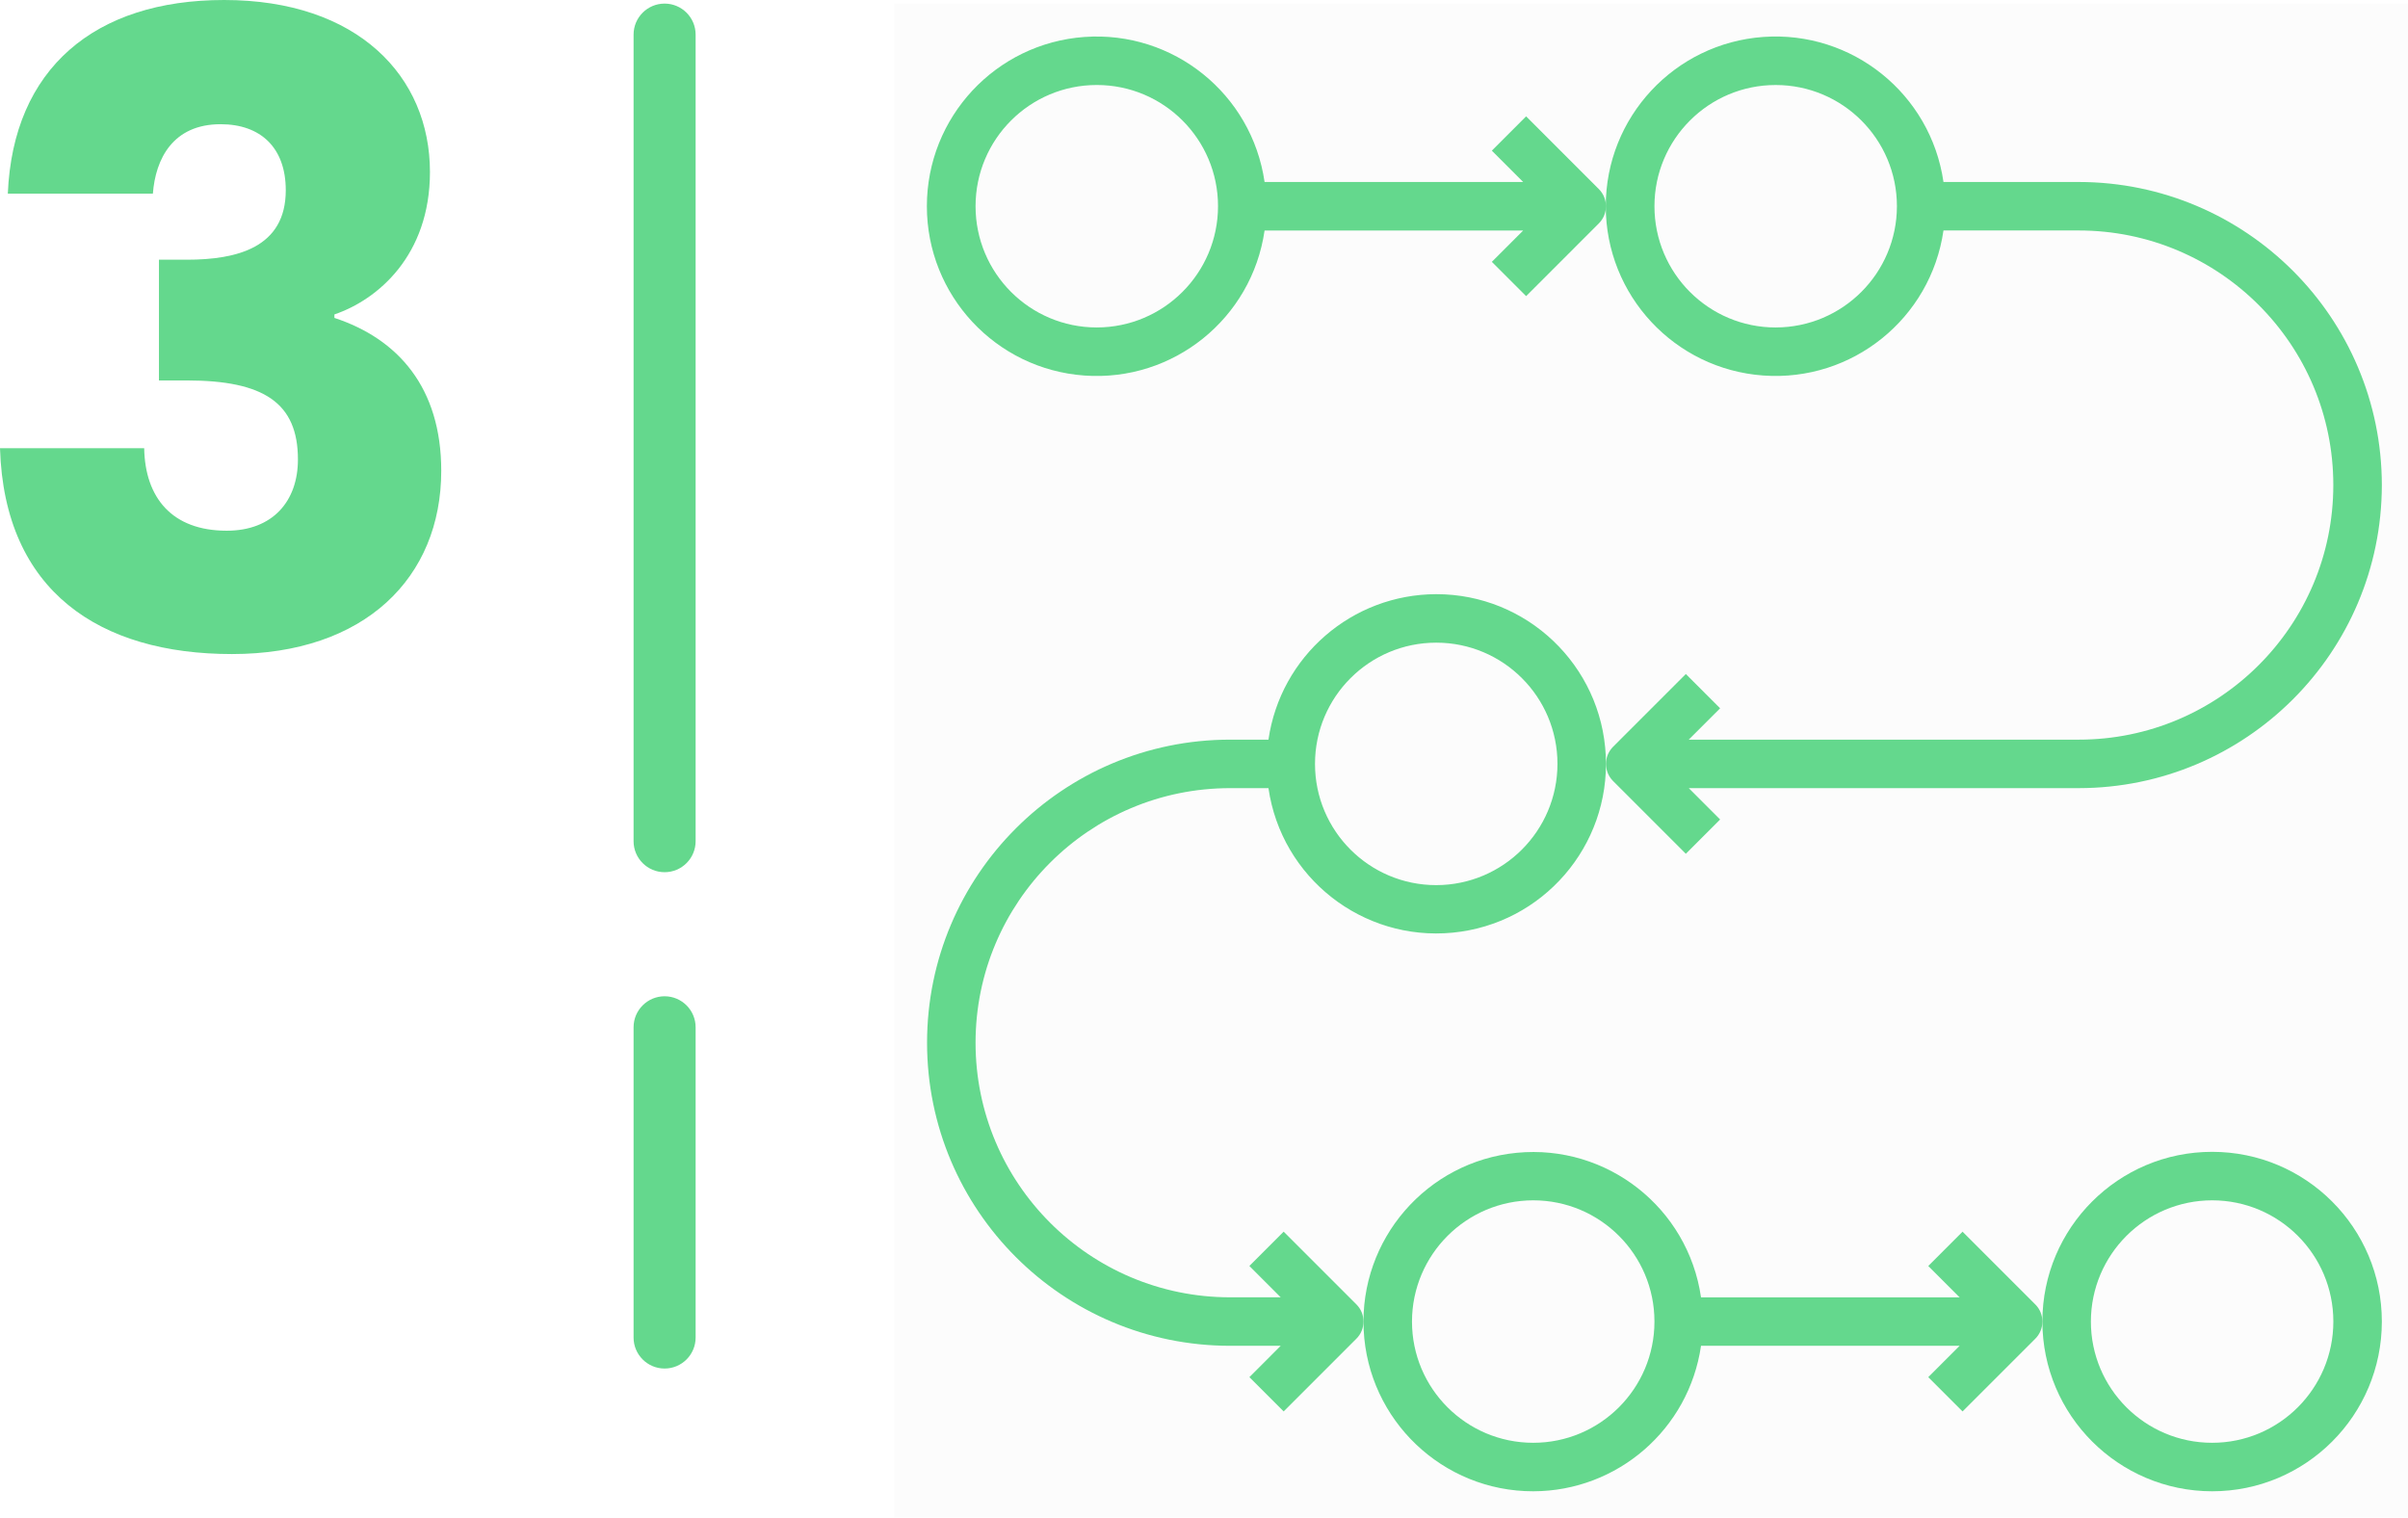
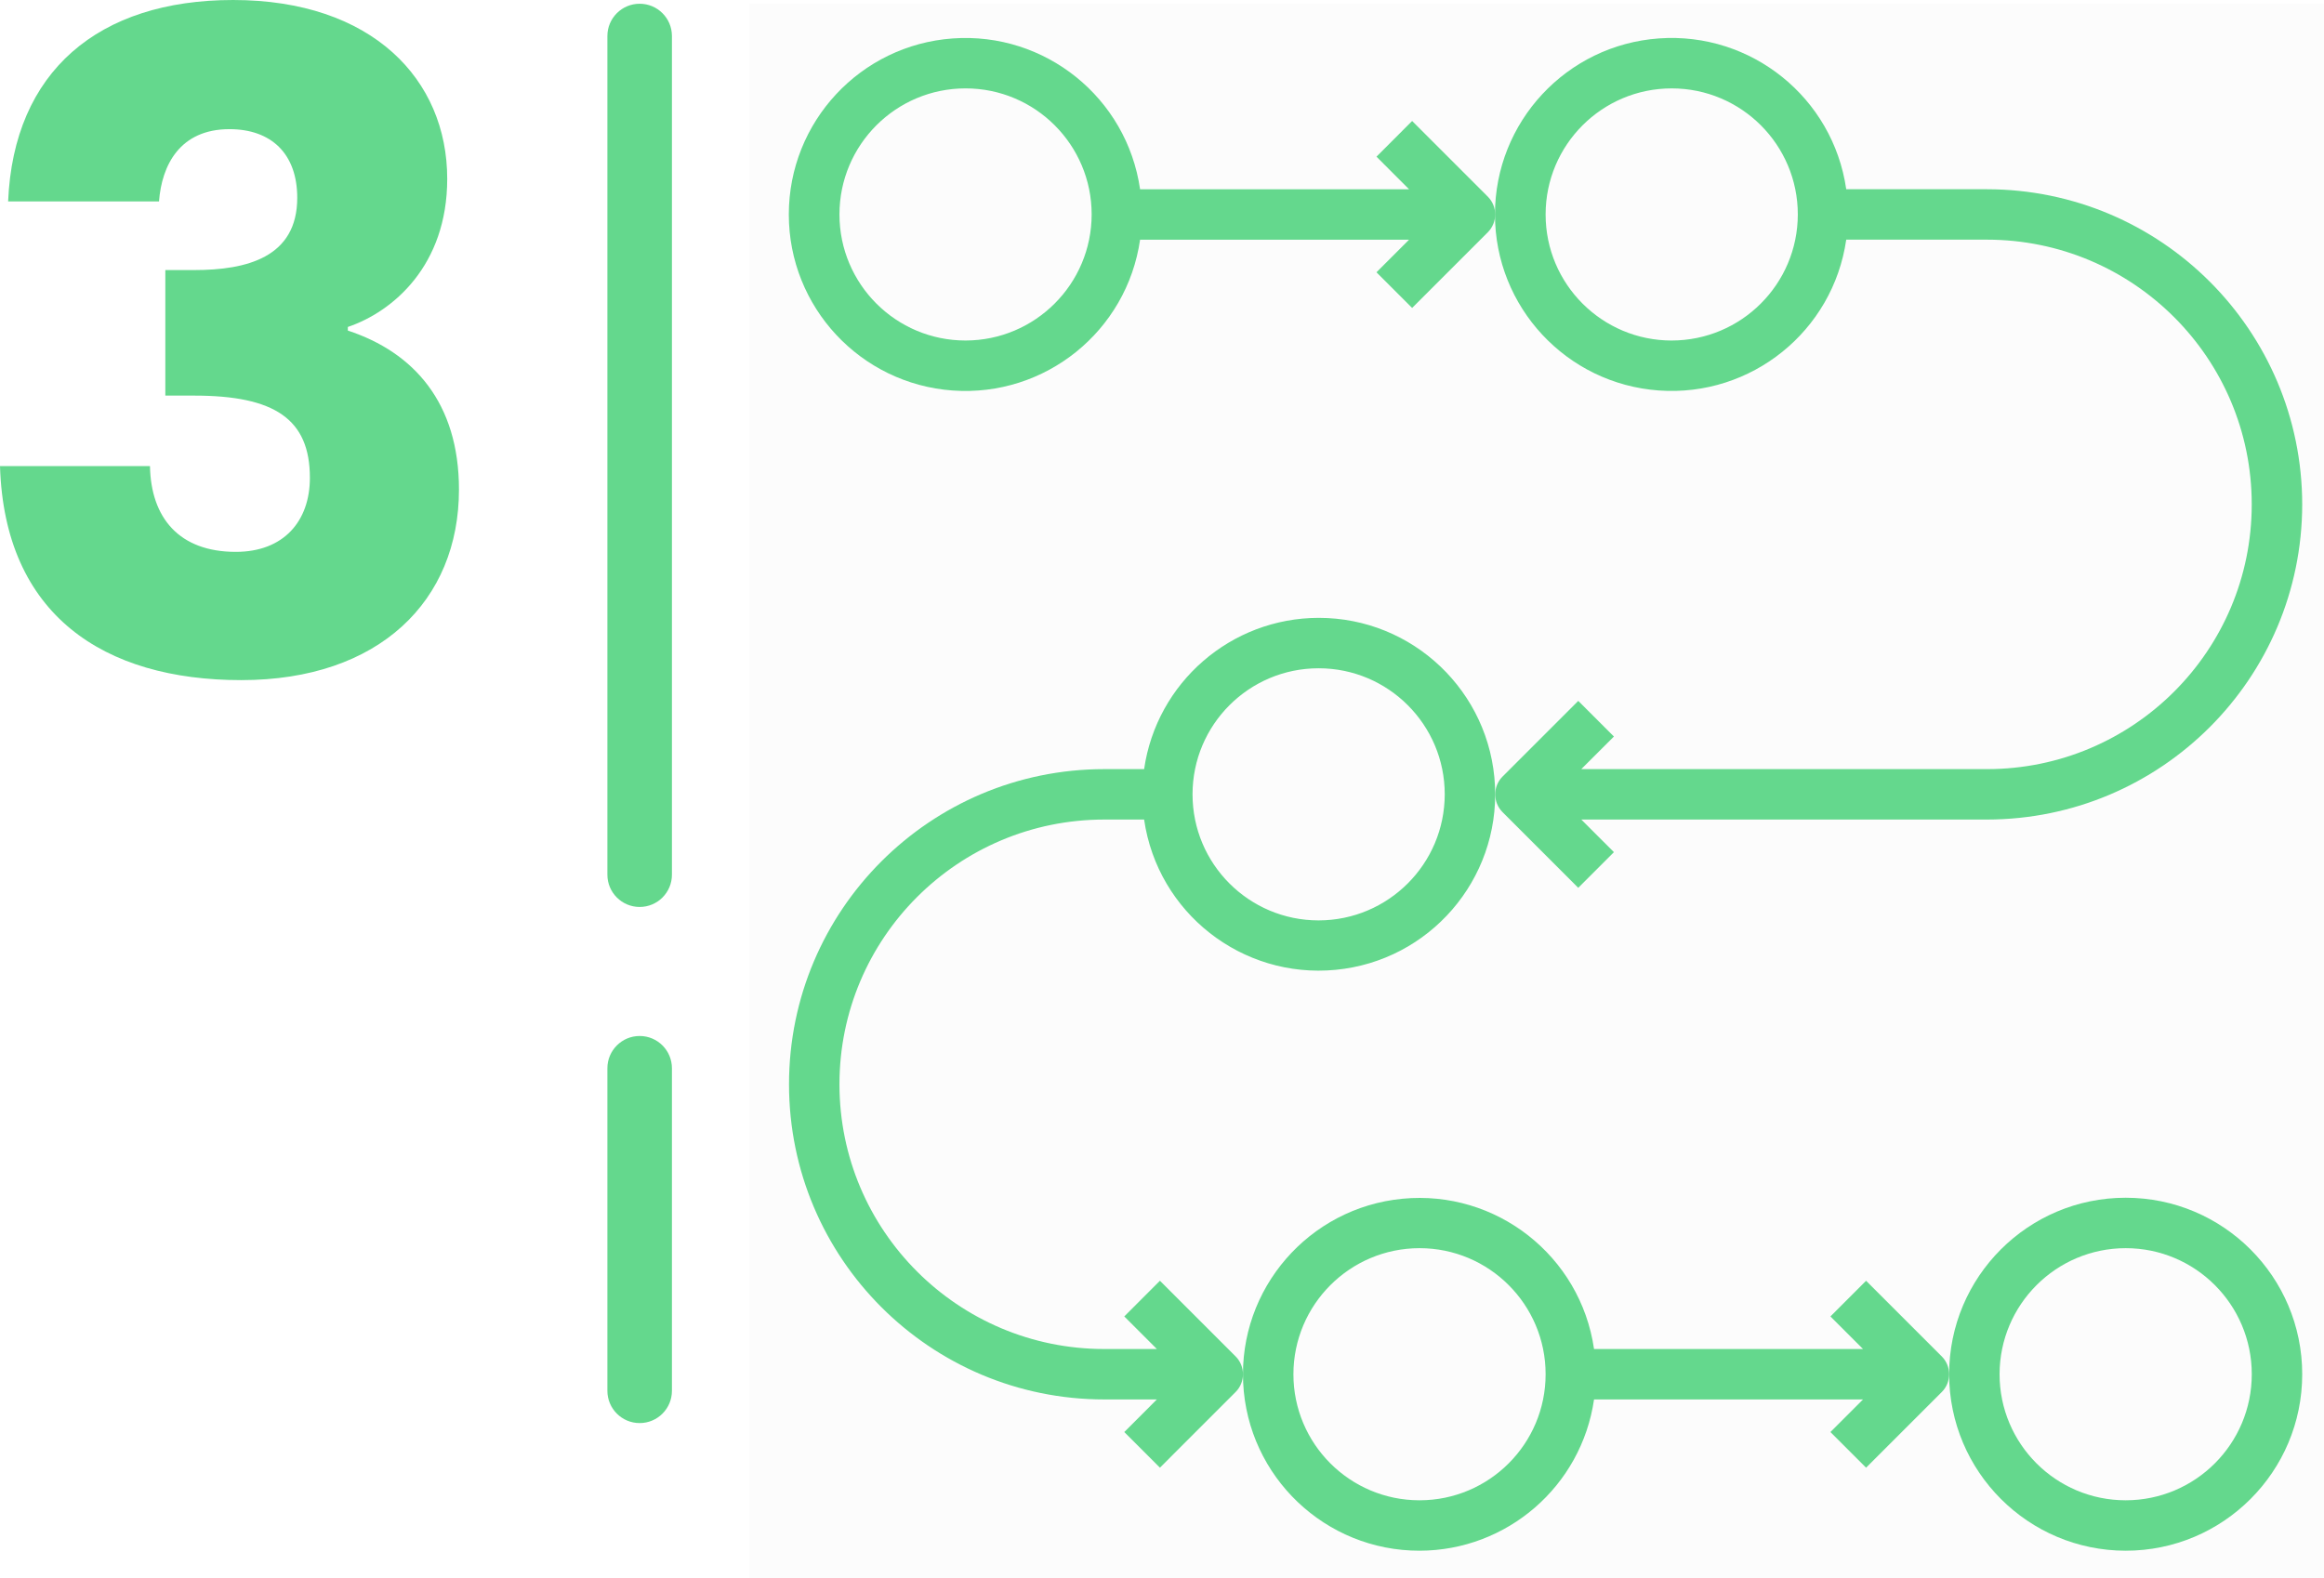
- <svg xmlns="http://www.w3.org/2000/svg" width="194.06" height="122.29">
+ <svg xmlns="http://www.w3.org/2000/svg" viewBox="0 0 180.06 122.29">
  <g id="Groupe_1789" data-name="Groupe 1789" transform="translate(-205.94 -2895.71)">
-     <g id="Groupe_1441" data-name="Groupe 1441" transform="translate(0 576)">
-       <rect id="Rectangle_138" data-name="Rectangle 138" width="5" height="70" rx="2.5" transform="translate(257 2320)" fill="#64d88d" />
-       <rect id="Rectangle_139" data-name="Rectangle 139" width="5" height="30" rx="2.5" transform="translate(257 2400)" fill="#64d88d" />
+     <g id="Groupe_1441" data-name="Groupe 1441" transform="translate(253.332 2896)">
+       <rect id="Rectangle_138" data-name="Rectangle 138" width="5" height="70" rx="2.5" transform="translate(-0.332)" fill="#64d88d" />
+       <rect id="Rectangle_139" data-name="Rectangle 139" width="5" height="30" rx="2.5" transform="translate(-0.332 80)" fill="#64d88d" />
    </g>
    <path id="Tracé_2101" data-name="Tracé 2101" d="M3.57,37.32H15.26c.21-2.8,1.61-5.6,5.46-5.6,3.22,0,5.25,1.89,5.25,5.32,0,4.62-3.92,5.6-7.98,5.6H15.75v9.73h2.24c6.23,0,8.96,1.82,8.96,6.37,0,3.36-2.03,5.74-5.74,5.74-4.41,0-6.58-2.66-6.65-6.65H2.94c.35,11.55,8.05,16.59,18.69,16.59,10.71,0,16.87-6.16,16.87-14.77,0-6.72-3.5-10.64-8.61-12.32v-.28c3.5-1.19,7.7-4.76,7.7-11.48,0-7.7-5.81-13.86-16.59-13.86C10.57,21.71,3.99,27.24,3.57,37.32Z" transform="translate(203 2874)" fill="#64d88d" />
-     <g id="Groupe_1672" data-name="Groupe 1672">
-       <rect id="Rectangle_230" data-name="Rectangle 230" width="122" height="122" transform="translate(278 2896)" fill="#fcfcfc" />
-       <g id="process" transform="translate(280.652 2898.652)">
+     <g id="Groupe_1672" data-name="Groupe 1672" transform="translate(264.42 2896)">
+       <rect id="Rectangle_230" data-name="Rectangle 230" width="122" height="122" transform="translate(-0.42)" fill="#fcfcfc" />
+       <g id="process" transform="translate(2.652 2.652)">
        <path id="Tracé_2223" data-name="Tracé 2223" d="M33.678,75.356A13.688,13.688,0,0,0,47.2,63.632H68.041l-2.526,2.526,2.763,2.763L74.14,63.06a1.953,1.953,0,0,0,0-2.763l-5.862-5.862L65.515,57.2l2.526,2.526H47.2A13.671,13.671,0,1,0,33.678,75.356Zm0-23.448a9.77,9.77,0,1,1-9.77,9.77A9.782,9.782,0,0,1,33.678,51.908Z" transform="translate(15.172 41.884)" fill="#64d88d" />
        <path id="Tracé_2224" data-name="Tracé 2224" d="M61.678,75.356A13.678,13.678,0,1,0,48,61.678,13.694,13.694,0,0,0,61.678,75.356Zm0-23.448a9.77,9.77,0,1,1-9.77,9.77A9.782,9.782,0,0,1,61.678,51.908Z" transform="translate(41.884 41.884)" fill="#64d88d" />
        <path id="Tracé_2225" data-name="Tracé 2225" d="M43.034,25A13.688,13.688,0,0,0,29.512,36.724H26.425a24.425,24.425,0,0,0,0,48.85H30.5L27.975,88.1l2.763,2.763L36.6,85a1.953,1.953,0,0,0,0-2.763l-5.862-5.862L27.975,79.14,30.5,81.666H26.425a20.517,20.517,0,0,1,0-41.034h3.087A13.671,13.671,0,1,0,43.034,25Zm0,23.448a9.77,9.77,0,1,1,9.77-9.77A9.782,9.782,0,0,1,43.034,48.448Z" transform="translate(-2 19.942)" fill="#64d88d" />
        <path id="Tracé_2226" data-name="Tracé 2226" d="M50.278,8.434,47.515,11.2l2.526,2.526H29.2a13.678,13.678,0,1,0,0,3.908H50.041l-2.526,2.526,2.763,2.763L56.14,17.06a1.953,1.953,0,0,0,0-2.763Zm-34.6,17.014a9.77,9.77,0,1,1,9.77-9.77A9.782,9.782,0,0,1,15.678,25.448Z" transform="translate(-2 -2)" fill="#64d88d" />
        <path id="Tracé_2227" data-name="Tracé 2227" d="M92.528,38.149A24.453,24.453,0,0,0,68.1,13.724H57.2a13.678,13.678,0,1,0,0,3.908H68.1a20.517,20.517,0,0,1,0,41.034H36.671L39.2,56.14l-2.763-2.763-5.862,5.862a1.953,1.953,0,0,0,0,2.763l5.862,5.862L39.2,65.1l-2.526-2.526H68.1A24.453,24.453,0,0,0,92.528,38.149Zm-48.85-12.7a9.77,9.77,0,1,1,9.77-9.77A9.782,9.782,0,0,1,43.678,25.448Z" transform="translate(24.712 -2)" fill="#64d88d" />
      </g>
    </g>
  </g>
</svg>
